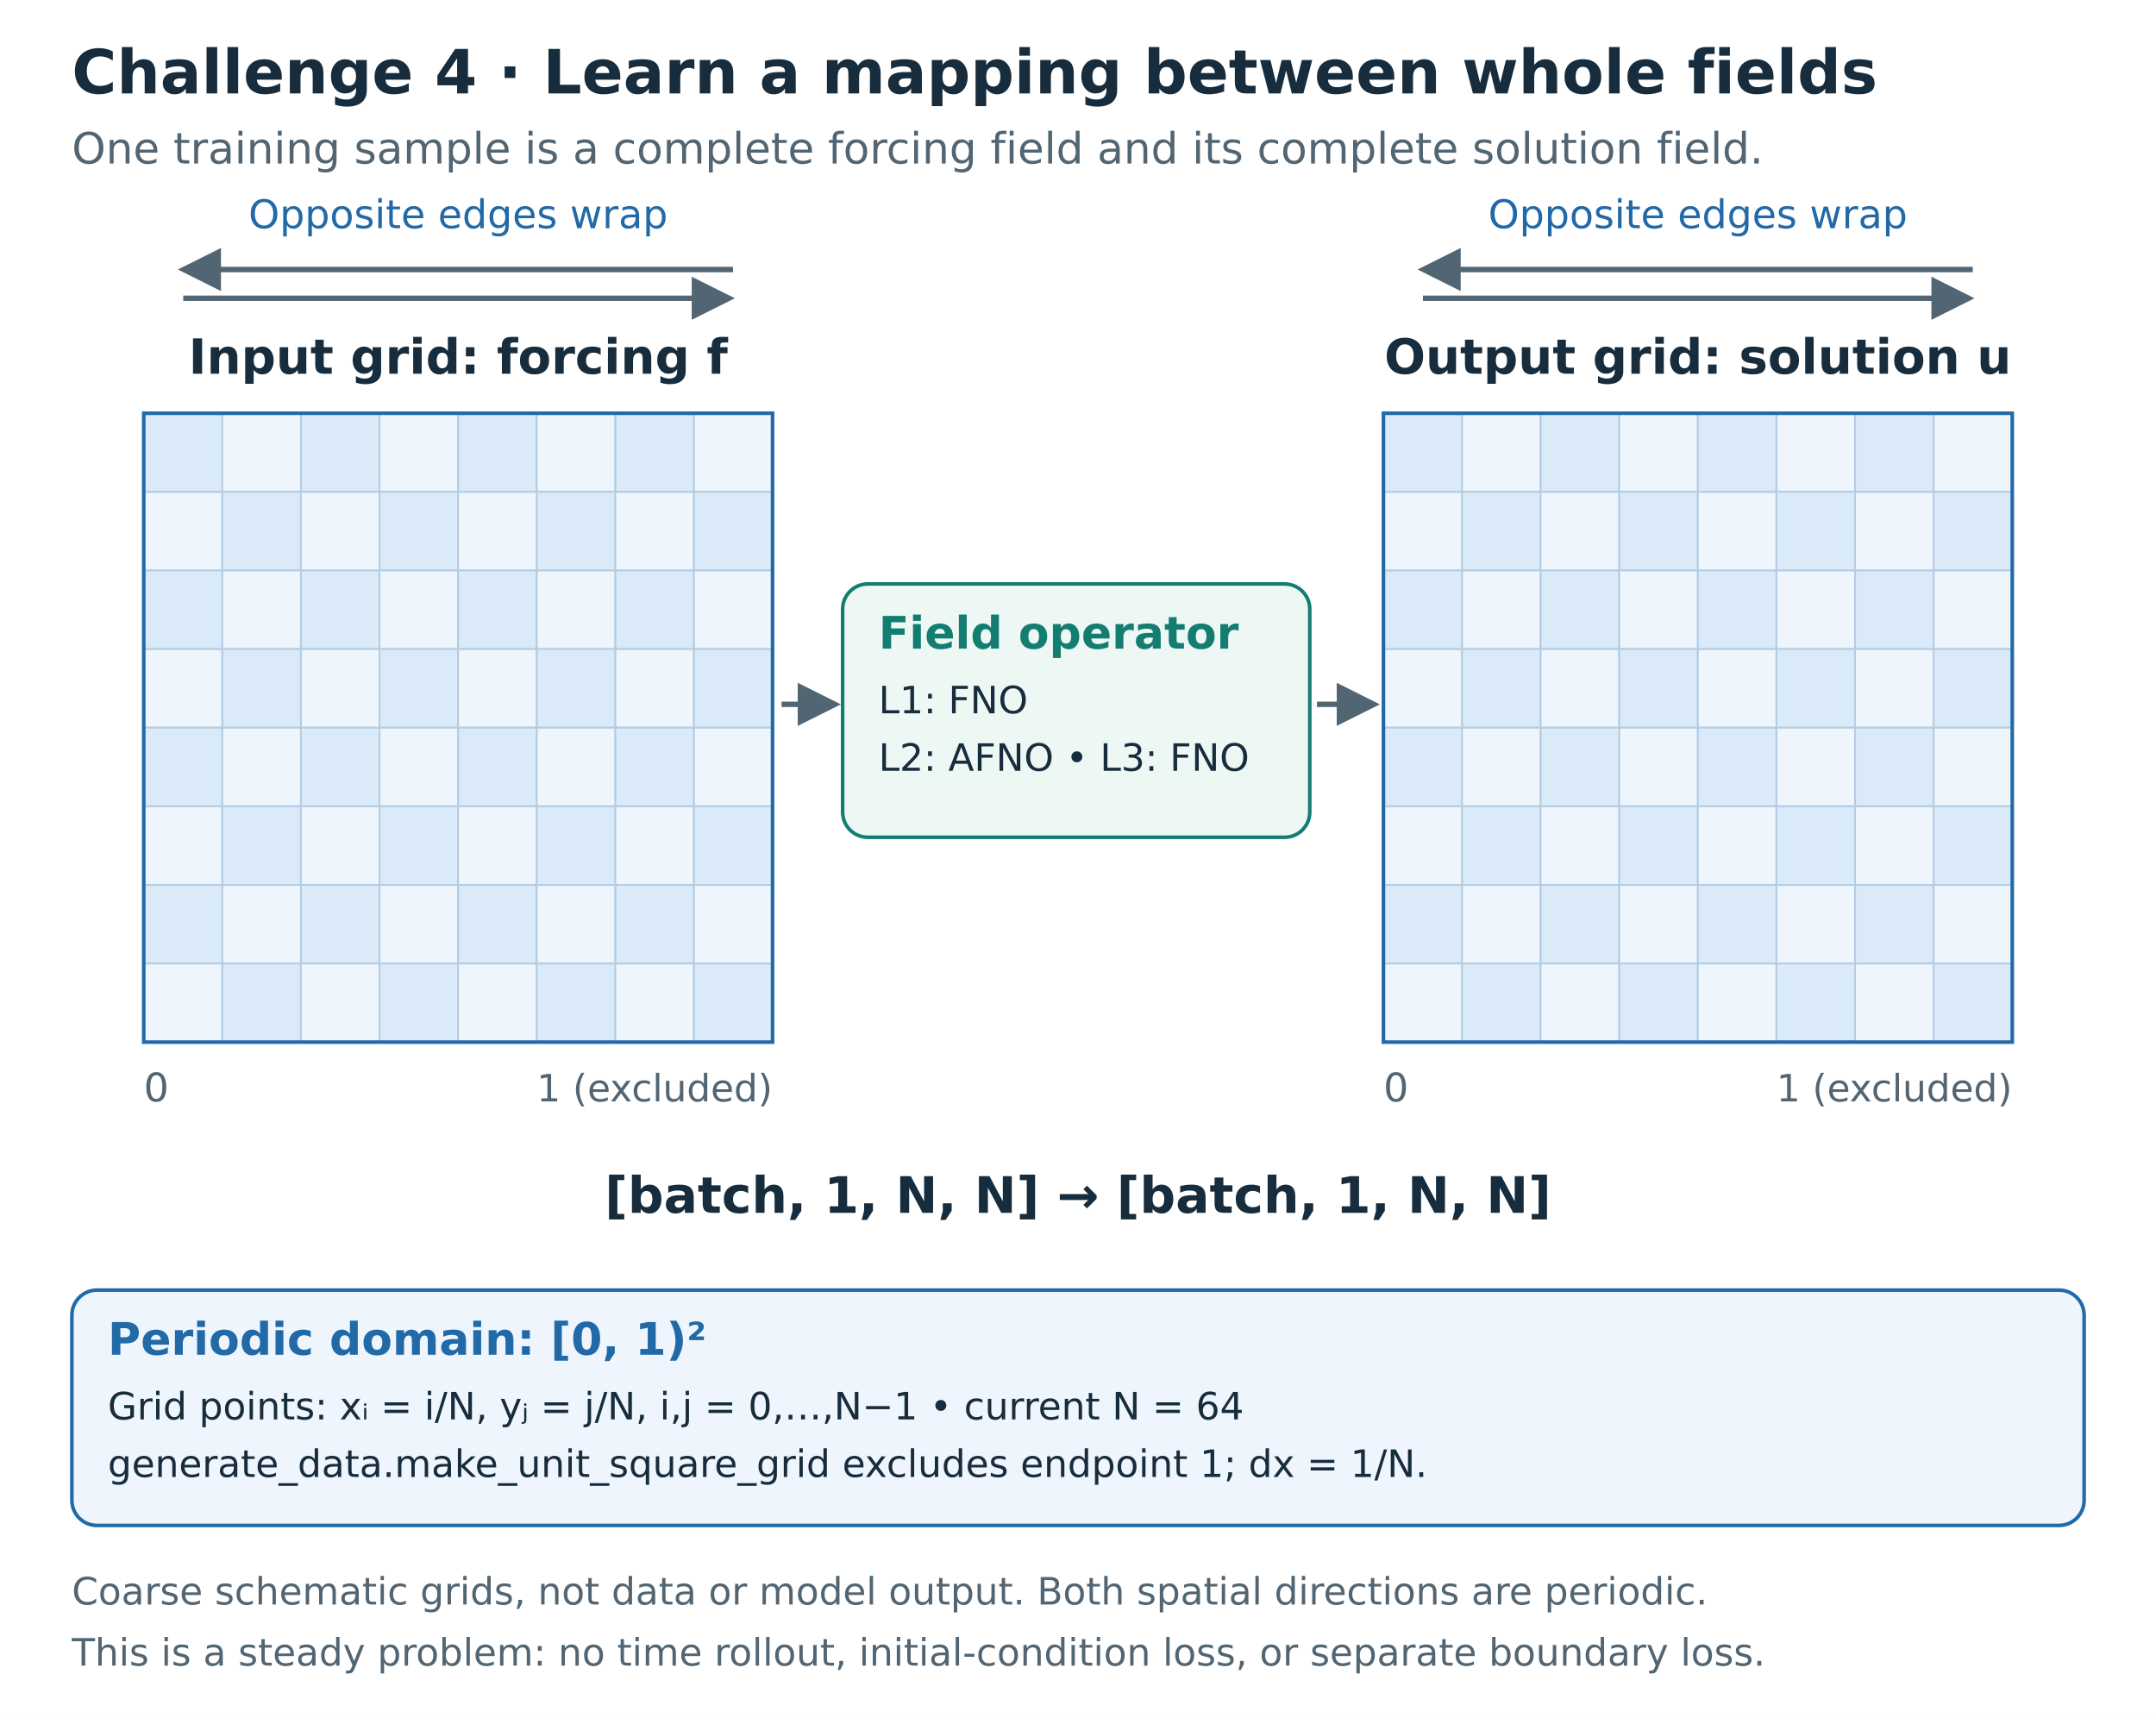
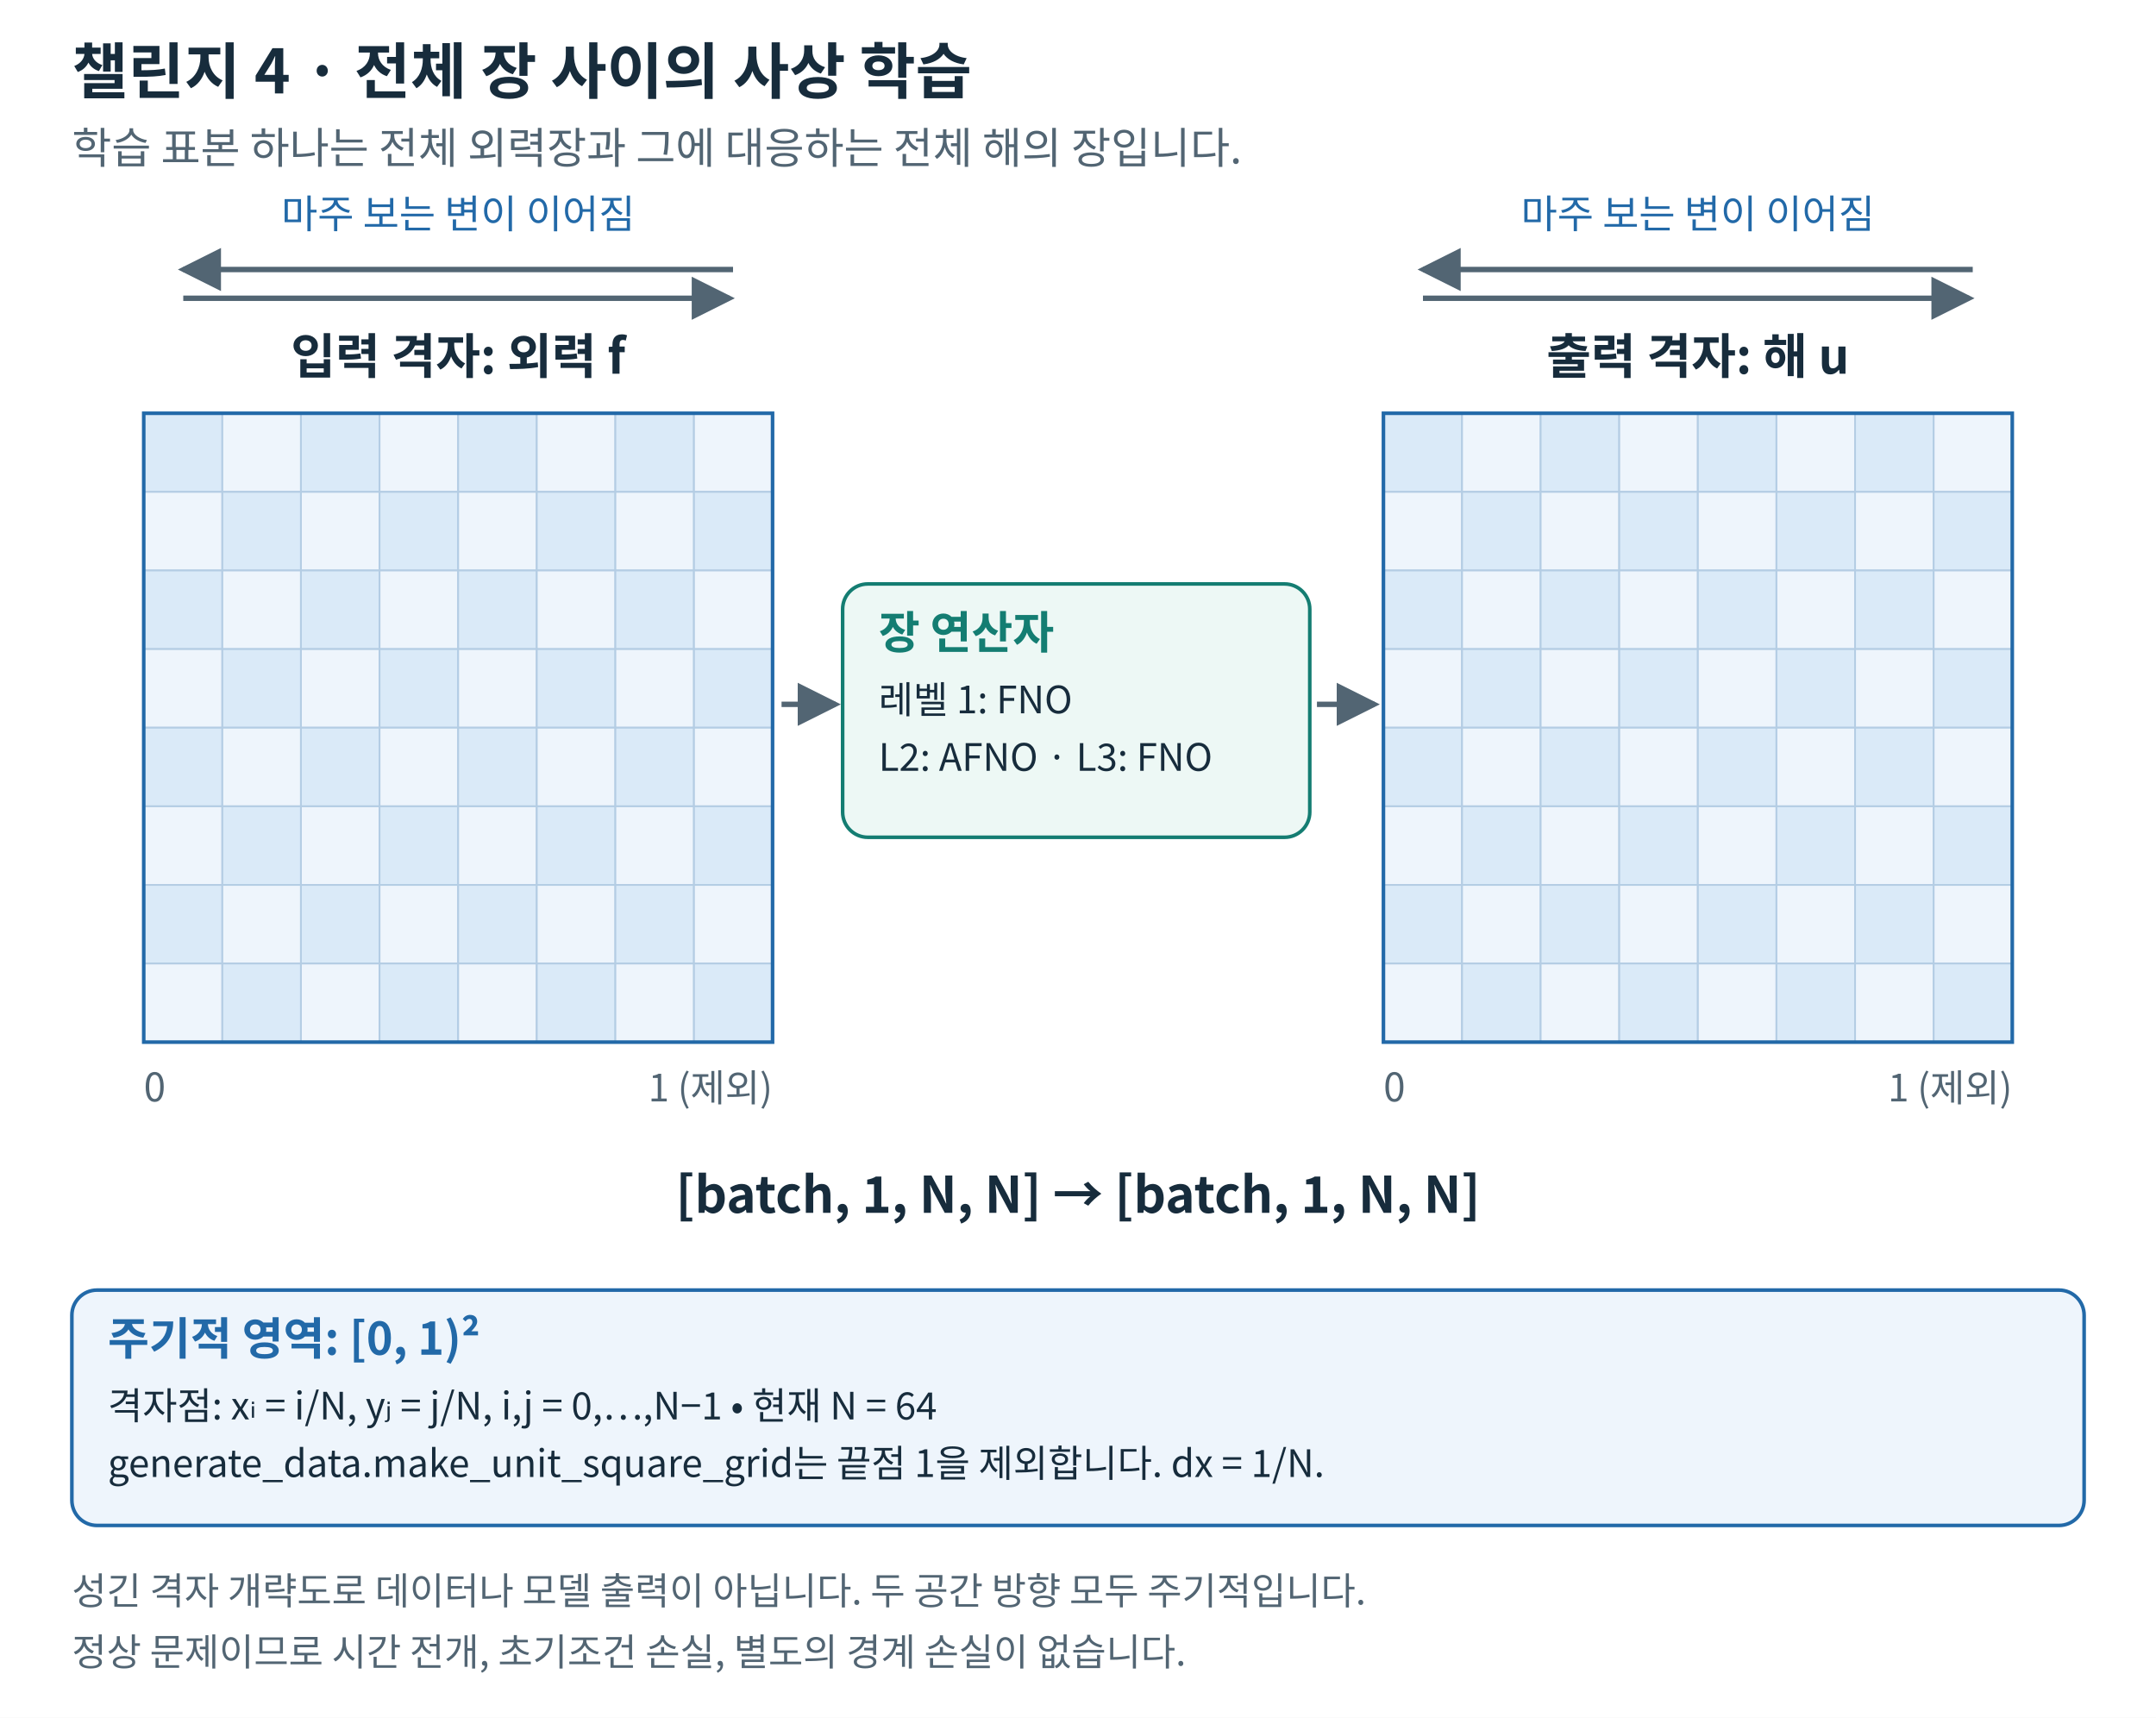
<svg xmlns="http://www.w3.org/2000/svg" width="1200" height="956" viewBox="0 0 1200 956" role="img" aria-labelledby="title desc">
  <defs>
    <marker id="arrow" markerWidth="8" markerHeight="8" refX="7" refY="4" orient="auto-start-reverse">
      <path d="M0,0 L8,4 L0,8Z" fill="#526573" />
    </marker>
  </defs>
  <rect width="1200" height="956" fill="#ffffff" />
-   <g font-family="DejaVu Sans, Arial, sans-serif">
-     <text x="40" y="52" font-size="34" fill="#172c3c" text-anchor="start" font-weight="650">Challenge 4 · Learn a mapping between whole fields</text>
-     <text x="40" y="91" font-size="24" fill="#526573" text-anchor="start" font-weight="400">One training sample is a complete forcing field and its complete solution field.</text>
-     <text x="255" y="208" font-size="27" fill="#172c3c" text-anchor="middle" font-weight="600">Input grid: forcing f</text>
+   <g font-family="Noto Sans CJK KR, Noto Sans KR, Malgun Gothic, Apple SD Gothic Neo, DejaVu Sans, Arial, sans-serif">
+     <text x="40" y="52" font-size="34" fill="#172c3c" text-anchor="start" font-weight="650">챌린지 4 · 전체 장 사이의 사상 학습</text>
+     <text x="40" y="91" font-size="24" fill="#526573" text-anchor="start" font-weight="400">학습 표본 하나는 전체 외력장과 그에 대응하는 전체 해의 장입니다.</text>
+     <text x="255" y="208" font-size="27" fill="#172c3c" text-anchor="middle" font-weight="600">입력 격자: 외력 f</text>
    <rect x="80" y="230" width="43.75" height="43.75" fill="#daeaf8" stroke="#b4cde4" stroke-width="1" />
    <rect x="123.75" y="230" width="43.75" height="43.75" fill="#eef5fc" stroke="#b4cde4" stroke-width="1" />
    <rect x="167.5" y="230" width="43.75" height="43.75" fill="#daeaf8" stroke="#b4cde4" stroke-width="1" />
    <rect x="211.25" y="230" width="43.75" height="43.75" fill="#eef5fc" stroke="#b4cde4" stroke-width="1" />
    <rect x="255" y="230" width="43.75" height="43.75" fill="#daeaf8" stroke="#b4cde4" stroke-width="1" />
    <rect x="298.75" y="230" width="43.75" height="43.75" fill="#eef5fc" stroke="#b4cde4" stroke-width="1" />
    <rect x="342.5" y="230" width="43.75" height="43.75" fill="#daeaf8" stroke="#b4cde4" stroke-width="1" />
    <rect x="386.25" y="230" width="43.75" height="43.75" fill="#eef5fc" stroke="#b4cde4" stroke-width="1" />
    <rect x="80" y="273.75" width="43.75" height="43.75" fill="#eef5fc" stroke="#b4cde4" stroke-width="1" />
    <rect x="123.75" y="273.75" width="43.75" height="43.75" fill="#daeaf8" stroke="#b4cde4" stroke-width="1" />
    <rect x="167.5" y="273.75" width="43.75" height="43.75" fill="#eef5fc" stroke="#b4cde4" stroke-width="1" />
    <rect x="211.25" y="273.75" width="43.75" height="43.75" fill="#daeaf8" stroke="#b4cde4" stroke-width="1" />
    <rect x="255" y="273.75" width="43.75" height="43.75" fill="#eef5fc" stroke="#b4cde4" stroke-width="1" />
    <rect x="298.75" y="273.75" width="43.75" height="43.75" fill="#daeaf8" stroke="#b4cde4" stroke-width="1" />
    <rect x="342.5" y="273.75" width="43.75" height="43.75" fill="#eef5fc" stroke="#b4cde4" stroke-width="1" />
    <rect x="386.25" y="273.75" width="43.75" height="43.75" fill="#daeaf8" stroke="#b4cde4" stroke-width="1" />
    <rect x="80" y="317.5" width="43.75" height="43.75" fill="#daeaf8" stroke="#b4cde4" stroke-width="1" />
    <rect x="123.75" y="317.5" width="43.75" height="43.75" fill="#eef5fc" stroke="#b4cde4" stroke-width="1" />
    <rect x="167.5" y="317.5" width="43.75" height="43.75" fill="#daeaf8" stroke="#b4cde4" stroke-width="1" />
    <rect x="211.25" y="317.5" width="43.75" height="43.75" fill="#eef5fc" stroke="#b4cde4" stroke-width="1" />
    <rect x="255" y="317.5" width="43.75" height="43.75" fill="#daeaf8" stroke="#b4cde4" stroke-width="1" />
    <rect x="298.75" y="317.5" width="43.75" height="43.75" fill="#eef5fc" stroke="#b4cde4" stroke-width="1" />
    <rect x="342.5" y="317.5" width="43.75" height="43.75" fill="#daeaf8" stroke="#b4cde4" stroke-width="1" />
    <rect x="386.25" y="317.5" width="43.75" height="43.75" fill="#eef5fc" stroke="#b4cde4" stroke-width="1" />
    <rect x="80" y="361.25" width="43.75" height="43.75" fill="#eef5fc" stroke="#b4cde4" stroke-width="1" />
    <rect x="123.75" y="361.25" width="43.75" height="43.75" fill="#daeaf8" stroke="#b4cde4" stroke-width="1" />
    <rect x="167.5" y="361.25" width="43.75" height="43.75" fill="#eef5fc" stroke="#b4cde4" stroke-width="1" />
    <rect x="211.25" y="361.25" width="43.75" height="43.75" fill="#daeaf8" stroke="#b4cde4" stroke-width="1" />
    <rect x="255" y="361.25" width="43.75" height="43.75" fill="#eef5fc" stroke="#b4cde4" stroke-width="1" />
    <rect x="298.75" y="361.25" width="43.75" height="43.75" fill="#daeaf8" stroke="#b4cde4" stroke-width="1" />
    <rect x="342.5" y="361.25" width="43.75" height="43.75" fill="#eef5fc" stroke="#b4cde4" stroke-width="1" />
    <rect x="386.25" y="361.25" width="43.75" height="43.75" fill="#daeaf8" stroke="#b4cde4" stroke-width="1" />
    <rect x="80" y="405" width="43.75" height="43.75" fill="#daeaf8" stroke="#b4cde4" stroke-width="1" />
    <rect x="123.75" y="405" width="43.75" height="43.75" fill="#eef5fc" stroke="#b4cde4" stroke-width="1" />
    <rect x="167.5" y="405" width="43.75" height="43.75" fill="#daeaf8" stroke="#b4cde4" stroke-width="1" />
    <rect x="211.25" y="405" width="43.75" height="43.75" fill="#eef5fc" stroke="#b4cde4" stroke-width="1" />
    <rect x="255" y="405" width="43.75" height="43.75" fill="#daeaf8" stroke="#b4cde4" stroke-width="1" />
    <rect x="298.75" y="405" width="43.75" height="43.75" fill="#eef5fc" stroke="#b4cde4" stroke-width="1" />
    <rect x="342.5" y="405" width="43.75" height="43.75" fill="#daeaf8" stroke="#b4cde4" stroke-width="1" />
    <rect x="386.25" y="405" width="43.75" height="43.75" fill="#eef5fc" stroke="#b4cde4" stroke-width="1" />
    <rect x="80" y="448.75" width="43.75" height="43.75" fill="#eef5fc" stroke="#b4cde4" stroke-width="1" />
    <rect x="123.75" y="448.75" width="43.75" height="43.75" fill="#daeaf8" stroke="#b4cde4" stroke-width="1" />
    <rect x="167.5" y="448.75" width="43.75" height="43.75" fill="#eef5fc" stroke="#b4cde4" stroke-width="1" />
    <rect x="211.25" y="448.75" width="43.75" height="43.75" fill="#daeaf8" stroke="#b4cde4" stroke-width="1" />
    <rect x="255" y="448.75" width="43.75" height="43.75" fill="#eef5fc" stroke="#b4cde4" stroke-width="1" />
    <rect x="298.75" y="448.75" width="43.75" height="43.75" fill="#daeaf8" stroke="#b4cde4" stroke-width="1" />
    <rect x="342.5" y="448.75" width="43.75" height="43.75" fill="#eef5fc" stroke="#b4cde4" stroke-width="1" />
    <rect x="386.25" y="448.75" width="43.75" height="43.75" fill="#daeaf8" stroke="#b4cde4" stroke-width="1" />
    <rect x="80" y="492.5" width="43.75" height="43.75" fill="#daeaf8" stroke="#b4cde4" stroke-width="1" />
    <rect x="123.75" y="492.5" width="43.75" height="43.75" fill="#eef5fc" stroke="#b4cde4" stroke-width="1" />
    <rect x="167.5" y="492.5" width="43.75" height="43.75" fill="#daeaf8" stroke="#b4cde4" stroke-width="1" />
    <rect x="211.25" y="492.5" width="43.75" height="43.75" fill="#eef5fc" stroke="#b4cde4" stroke-width="1" />
    <rect x="255" y="492.5" width="43.75" height="43.75" fill="#daeaf8" stroke="#b4cde4" stroke-width="1" />
    <rect x="298.75" y="492.5" width="43.75" height="43.75" fill="#eef5fc" stroke="#b4cde4" stroke-width="1" />
    <rect x="342.5" y="492.5" width="43.75" height="43.75" fill="#daeaf8" stroke="#b4cde4" stroke-width="1" />
    <rect x="386.25" y="492.5" width="43.75" height="43.75" fill="#eef5fc" stroke="#b4cde4" stroke-width="1" />
    <rect x="80" y="536.25" width="43.75" height="43.75" fill="#eef5fc" stroke="#b4cde4" stroke-width="1" />
    <rect x="123.75" y="536.25" width="43.75" height="43.75" fill="#daeaf8" stroke="#b4cde4" stroke-width="1" />
    <rect x="167.5" y="536.25" width="43.75" height="43.75" fill="#eef5fc" stroke="#b4cde4" stroke-width="1" />
    <rect x="211.25" y="536.25" width="43.75" height="43.75" fill="#daeaf8" stroke="#b4cde4" stroke-width="1" />
    <rect x="255" y="536.25" width="43.75" height="43.75" fill="#eef5fc" stroke="#b4cde4" stroke-width="1" />
    <rect x="298.75" y="536.25" width="43.75" height="43.75" fill="#daeaf8" stroke="#b4cde4" stroke-width="1" />
    <rect x="342.5" y="536.25" width="43.75" height="43.75" fill="#eef5fc" stroke="#b4cde4" stroke-width="1" />
    <rect x="386.25" y="536.25" width="43.75" height="43.75" fill="#daeaf8" stroke="#b4cde4" stroke-width="1" />
    <rect x="80" y="230" width="350" height="350" fill="none" stroke="#2269a8" stroke-width="2" />
    <text x="80" y="613" font-size="22" fill="#526573" text-anchor="start" font-weight="400">0</text>
-     <text x="430" y="613" font-size="21" fill="#526573" text-anchor="end" font-weight="400">1 (excluded)</text>
-     <text x="945" y="208" font-size="27" fill="#172c3c" text-anchor="middle" font-weight="600">Output grid: solution u</text>
+     <text x="430" y="613" font-size="21" fill="#526573" text-anchor="end" font-weight="400">1 (제외)</text>
+     <text x="945" y="208" font-size="27" fill="#172c3c" text-anchor="middle" font-weight="600">출력 격자: 해 u</text>
    <rect x="770" y="230" width="43.75" height="43.75" fill="#daeaf8" stroke="#b4cde4" stroke-width="1" />
    <rect x="813.75" y="230" width="43.75" height="43.75" fill="#eef5fc" stroke="#b4cde4" stroke-width="1" />
    <rect x="857.5" y="230" width="43.75" height="43.75" fill="#daeaf8" stroke="#b4cde4" stroke-width="1" />
    <rect x="901.25" y="230" width="43.75" height="43.75" fill="#eef5fc" stroke="#b4cde4" stroke-width="1" />
    <rect x="945" y="230" width="43.75" height="43.75" fill="#daeaf8" stroke="#b4cde4" stroke-width="1" />
    <rect x="988.75" y="230" width="43.75" height="43.75" fill="#eef5fc" stroke="#b4cde4" stroke-width="1" />
    <rect x="1032.5" y="230" width="43.75" height="43.75" fill="#daeaf8" stroke="#b4cde4" stroke-width="1" />
    <rect x="1076.25" y="230" width="43.75" height="43.75" fill="#eef5fc" stroke="#b4cde4" stroke-width="1" />
    <rect x="770" y="273.75" width="43.75" height="43.75" fill="#eef5fc" stroke="#b4cde4" stroke-width="1" />
    <rect x="813.75" y="273.75" width="43.75" height="43.75" fill="#daeaf8" stroke="#b4cde4" stroke-width="1" />
    <rect x="857.5" y="273.75" width="43.75" height="43.75" fill="#eef5fc" stroke="#b4cde4" stroke-width="1" />
    <rect x="901.25" y="273.75" width="43.75" height="43.75" fill="#daeaf8" stroke="#b4cde4" stroke-width="1" />
    <rect x="945" y="273.75" width="43.75" height="43.75" fill="#eef5fc" stroke="#b4cde4" stroke-width="1" />
    <rect x="988.75" y="273.75" width="43.75" height="43.75" fill="#daeaf8" stroke="#b4cde4" stroke-width="1" />
    <rect x="1032.5" y="273.75" width="43.75" height="43.75" fill="#eef5fc" stroke="#b4cde4" stroke-width="1" />
    <rect x="1076.25" y="273.75" width="43.75" height="43.75" fill="#daeaf8" stroke="#b4cde4" stroke-width="1" />
    <rect x="770" y="317.5" width="43.75" height="43.75" fill="#daeaf8" stroke="#b4cde4" stroke-width="1" />
    <rect x="813.75" y="317.5" width="43.75" height="43.75" fill="#eef5fc" stroke="#b4cde4" stroke-width="1" />
    <rect x="857.5" y="317.5" width="43.75" height="43.75" fill="#daeaf8" stroke="#b4cde4" stroke-width="1" />
    <rect x="901.25" y="317.5" width="43.75" height="43.75" fill="#eef5fc" stroke="#b4cde4" stroke-width="1" />
    <rect x="945" y="317.5" width="43.75" height="43.75" fill="#daeaf8" stroke="#b4cde4" stroke-width="1" />
    <rect x="988.75" y="317.5" width="43.75" height="43.75" fill="#eef5fc" stroke="#b4cde4" stroke-width="1" />
    <rect x="1032.5" y="317.5" width="43.75" height="43.75" fill="#daeaf8" stroke="#b4cde4" stroke-width="1" />
    <rect x="1076.25" y="317.5" width="43.75" height="43.75" fill="#eef5fc" stroke="#b4cde4" stroke-width="1" />
    <rect x="770" y="361.25" width="43.75" height="43.75" fill="#eef5fc" stroke="#b4cde4" stroke-width="1" />
    <rect x="813.75" y="361.25" width="43.75" height="43.75" fill="#daeaf8" stroke="#b4cde4" stroke-width="1" />
    <rect x="857.5" y="361.25" width="43.75" height="43.75" fill="#eef5fc" stroke="#b4cde4" stroke-width="1" />
    <rect x="901.25" y="361.25" width="43.75" height="43.75" fill="#daeaf8" stroke="#b4cde4" stroke-width="1" />
    <rect x="945" y="361.25" width="43.75" height="43.75" fill="#eef5fc" stroke="#b4cde4" stroke-width="1" />
    <rect x="988.75" y="361.25" width="43.75" height="43.75" fill="#daeaf8" stroke="#b4cde4" stroke-width="1" />
    <rect x="1032.5" y="361.25" width="43.75" height="43.75" fill="#eef5fc" stroke="#b4cde4" stroke-width="1" />
    <rect x="1076.25" y="361.25" width="43.75" height="43.75" fill="#daeaf8" stroke="#b4cde4" stroke-width="1" />
    <rect x="770" y="405" width="43.75" height="43.75" fill="#daeaf8" stroke="#b4cde4" stroke-width="1" />
    <rect x="813.75" y="405" width="43.75" height="43.75" fill="#eef5fc" stroke="#b4cde4" stroke-width="1" />
    <rect x="857.5" y="405" width="43.75" height="43.75" fill="#daeaf8" stroke="#b4cde4" stroke-width="1" />
    <rect x="901.25" y="405" width="43.75" height="43.75" fill="#eef5fc" stroke="#b4cde4" stroke-width="1" />
    <rect x="945" y="405" width="43.75" height="43.75" fill="#daeaf8" stroke="#b4cde4" stroke-width="1" />
    <rect x="988.75" y="405" width="43.75" height="43.75" fill="#eef5fc" stroke="#b4cde4" stroke-width="1" />
    <rect x="1032.5" y="405" width="43.75" height="43.75" fill="#daeaf8" stroke="#b4cde4" stroke-width="1" />
    <rect x="1076.25" y="405" width="43.75" height="43.75" fill="#eef5fc" stroke="#b4cde4" stroke-width="1" />
    <rect x="770" y="448.75" width="43.75" height="43.75" fill="#eef5fc" stroke="#b4cde4" stroke-width="1" />
    <rect x="813.75" y="448.75" width="43.75" height="43.75" fill="#daeaf8" stroke="#b4cde4" stroke-width="1" />
    <rect x="857.5" y="448.75" width="43.75" height="43.75" fill="#eef5fc" stroke="#b4cde4" stroke-width="1" />
    <rect x="901.25" y="448.75" width="43.75" height="43.75" fill="#daeaf8" stroke="#b4cde4" stroke-width="1" />
    <rect x="945" y="448.75" width="43.75" height="43.75" fill="#eef5fc" stroke="#b4cde4" stroke-width="1" />
    <rect x="988.75" y="448.75" width="43.75" height="43.75" fill="#daeaf8" stroke="#b4cde4" stroke-width="1" />
    <rect x="1032.5" y="448.75" width="43.75" height="43.75" fill="#eef5fc" stroke="#b4cde4" stroke-width="1" />
    <rect x="1076.25" y="448.75" width="43.75" height="43.75" fill="#daeaf8" stroke="#b4cde4" stroke-width="1" />
    <rect x="770" y="492.5" width="43.75" height="43.75" fill="#daeaf8" stroke="#b4cde4" stroke-width="1" />
    <rect x="813.75" y="492.5" width="43.75" height="43.75" fill="#eef5fc" stroke="#b4cde4" stroke-width="1" />
    <rect x="857.5" y="492.5" width="43.75" height="43.75" fill="#daeaf8" stroke="#b4cde4" stroke-width="1" />
    <rect x="901.25" y="492.5" width="43.75" height="43.75" fill="#eef5fc" stroke="#b4cde4" stroke-width="1" />
    <rect x="945" y="492.5" width="43.75" height="43.75" fill="#daeaf8" stroke="#b4cde4" stroke-width="1" />
    <rect x="988.75" y="492.5" width="43.75" height="43.75" fill="#eef5fc" stroke="#b4cde4" stroke-width="1" />
    <rect x="1032.5" y="492.5" width="43.75" height="43.75" fill="#daeaf8" stroke="#b4cde4" stroke-width="1" />
    <rect x="1076.25" y="492.5" width="43.75" height="43.75" fill="#eef5fc" stroke="#b4cde4" stroke-width="1" />
    <rect x="770" y="536.25" width="43.75" height="43.75" fill="#eef5fc" stroke="#b4cde4" stroke-width="1" />
    <rect x="813.75" y="536.25" width="43.75" height="43.75" fill="#daeaf8" stroke="#b4cde4" stroke-width="1" />
    <rect x="857.5" y="536.25" width="43.75" height="43.75" fill="#eef5fc" stroke="#b4cde4" stroke-width="1" />
    <rect x="901.25" y="536.25" width="43.75" height="43.75" fill="#daeaf8" stroke="#b4cde4" stroke-width="1" />
    <rect x="945" y="536.25" width="43.75" height="43.75" fill="#eef5fc" stroke="#b4cde4" stroke-width="1" />
    <rect x="988.75" y="536.25" width="43.75" height="43.75" fill="#daeaf8" stroke="#b4cde4" stroke-width="1" />
    <rect x="1032.5" y="536.25" width="43.75" height="43.75" fill="#eef5fc" stroke="#b4cde4" stroke-width="1" />
    <rect x="1076.25" y="536.25" width="43.75" height="43.75" fill="#daeaf8" stroke="#b4cde4" stroke-width="1" />
    <rect x="770" y="230" width="350" height="350" fill="none" stroke="#2269a8" stroke-width="2" />
    <text x="770" y="613" font-size="22" fill="#526573" text-anchor="start" font-weight="400">0</text>
-     <text x="1120" y="613" font-size="21" fill="#526573" text-anchor="end" font-weight="400">1 (excluded)</text>
+     <text x="1120" y="613" font-size="21" fill="#526573" text-anchor="end" font-weight="400">1 (제외)</text>
    <rect x="469" y="325" width="260" height="141" rx="14" fill="#edf8f5" stroke="#147d72" stroke-width="2" />
-     <text x="489" y="361" font-size="25" fill="#147d72" text-anchor="start" font-weight="600">Field operator</text>
-     <text x="489" y="397" font-size="21" fill="#172c3c" text-anchor="start" font-weight="400">L1: FNO</text>
-     <text x="489" y="429" font-size="21" fill="#172c3c" text-anchor="start" font-weight="400">L2: AFNO • L3: FNO</text>
+     <text x="489" y="361" font-size="25" fill="#147d72" text-anchor="start" font-weight="600">장 연산자</text>
+     <text x="489" y="397" font-size="21" fill="#172c3c" text-anchor="start" font-weight="400">레벨 1: FNO</text>
+     <text x="489" y="429" font-size="21" fill="#172c3c" text-anchor="start" font-weight="400">L2: AFNO · L3: FNO</text>
    <path d="M435 392H465" fill="none" stroke="#526573" stroke-width="3" marker-end="url(#arrow)" />
    <path d="M733 392H765" fill="none" stroke="#526573" stroke-width="3" marker-end="url(#arrow)" />
    <path d="M102 166H406" fill="none" stroke="#526573" stroke-width="3" marker-end="url(#arrow)" />
    <path d="M408 150H102" fill="none" stroke="#526573" stroke-width="3" marker-end="url(#arrow)" />
-     <text x="255" y="127" font-size="22" fill="#2269a8" text-anchor="middle" font-weight="400">Opposite edges wrap</text>
+     <text x="255" y="127" font-size="22" fill="#2269a8" text-anchor="middle" font-weight="400">마주 보는 변이 이어짐</text>
    <path d="M792 166H1096" fill="none" stroke="#526573" stroke-width="3" marker-end="url(#arrow)" />
    <path d="M1098 150H792" fill="none" stroke="#526573" stroke-width="3" marker-end="url(#arrow)" />
-     <text x="945" y="127" font-size="22" fill="#2269a8" text-anchor="middle" font-weight="400">Opposite edges wrap</text>
+     <text x="945" y="127" font-size="22" fill="#2269a8" text-anchor="middle" font-weight="400">마주 보는 변이 이어짐</text>
    <text x="600" y="675" font-size="28" fill="#172c3c" text-anchor="middle" font-weight="600">[batch, 1, N, N] → [batch, 1, N, N]</text>
    <rect x="40" y="718" width="1120" height="131" rx="14" fill="#eef5fc" stroke="#2269a8" stroke-width="2" />
-     <text x="60" y="754" font-size="25" fill="#2269a8" text-anchor="start" font-weight="600">Periodic domain: [0, 1)²</text>
-     <text x="60" y="790" font-size="21" fill="#172c3c" text-anchor="start" font-weight="400">Grid points: xᵢ = i/N, yⱼ = j/N, i,j = 0,…,N−1 • current N = 64</text>
-     <text x="60" y="822" font-size="21" fill="#172c3c" text-anchor="start" font-weight="400">generate_data.make_unit_square_grid excludes endpoint 1; dx = 1/N.</text>
-     <text x="40" y="893" font-size="21" fill="#526573" text-anchor="start" font-weight="400">Coarse schematic grids, not data or model output. Both spatial directions are periodic.</text>
-     <text x="40" y="927" font-size="21" fill="#526573" text-anchor="start" font-weight="400">This is a steady problem: no time rollout, initial-condition loss, or separate boundary loss.</text>
+     <text x="60" y="754" font-size="25" fill="#2269a8" text-anchor="start" font-weight="600">주기적 영역: [0, 1)²</text>
+     <text x="60" y="790" font-size="21" fill="#172c3c" text-anchor="start" font-weight="400">격자점: xᵢ = i/N, yⱼ = j/N, i,j = 0,…,N−1 • 현재 N = 64</text>
+     <text x="60" y="822" font-size="21" fill="#172c3c" text-anchor="start" font-weight="400">generate_data.make_unit_square_grid는 끝점 1을 제외합니다. dx = 1/N.</text>
+     <text x="40" y="893" font-size="21" fill="#526573" text-anchor="start" font-weight="400">성긴 격자 개략도로 데이터나 모델 출력이 아닙니다. 두 공간 방향 모두 주기적입니다.</text>
+     <text x="40" y="927" font-size="21" fill="#526573" text-anchor="start" font-weight="400">정상 문제이므로 시간 전개, 초기조건 손실, 별도의 경계 손실이 없습니다.</text>
  </g>
</svg>
